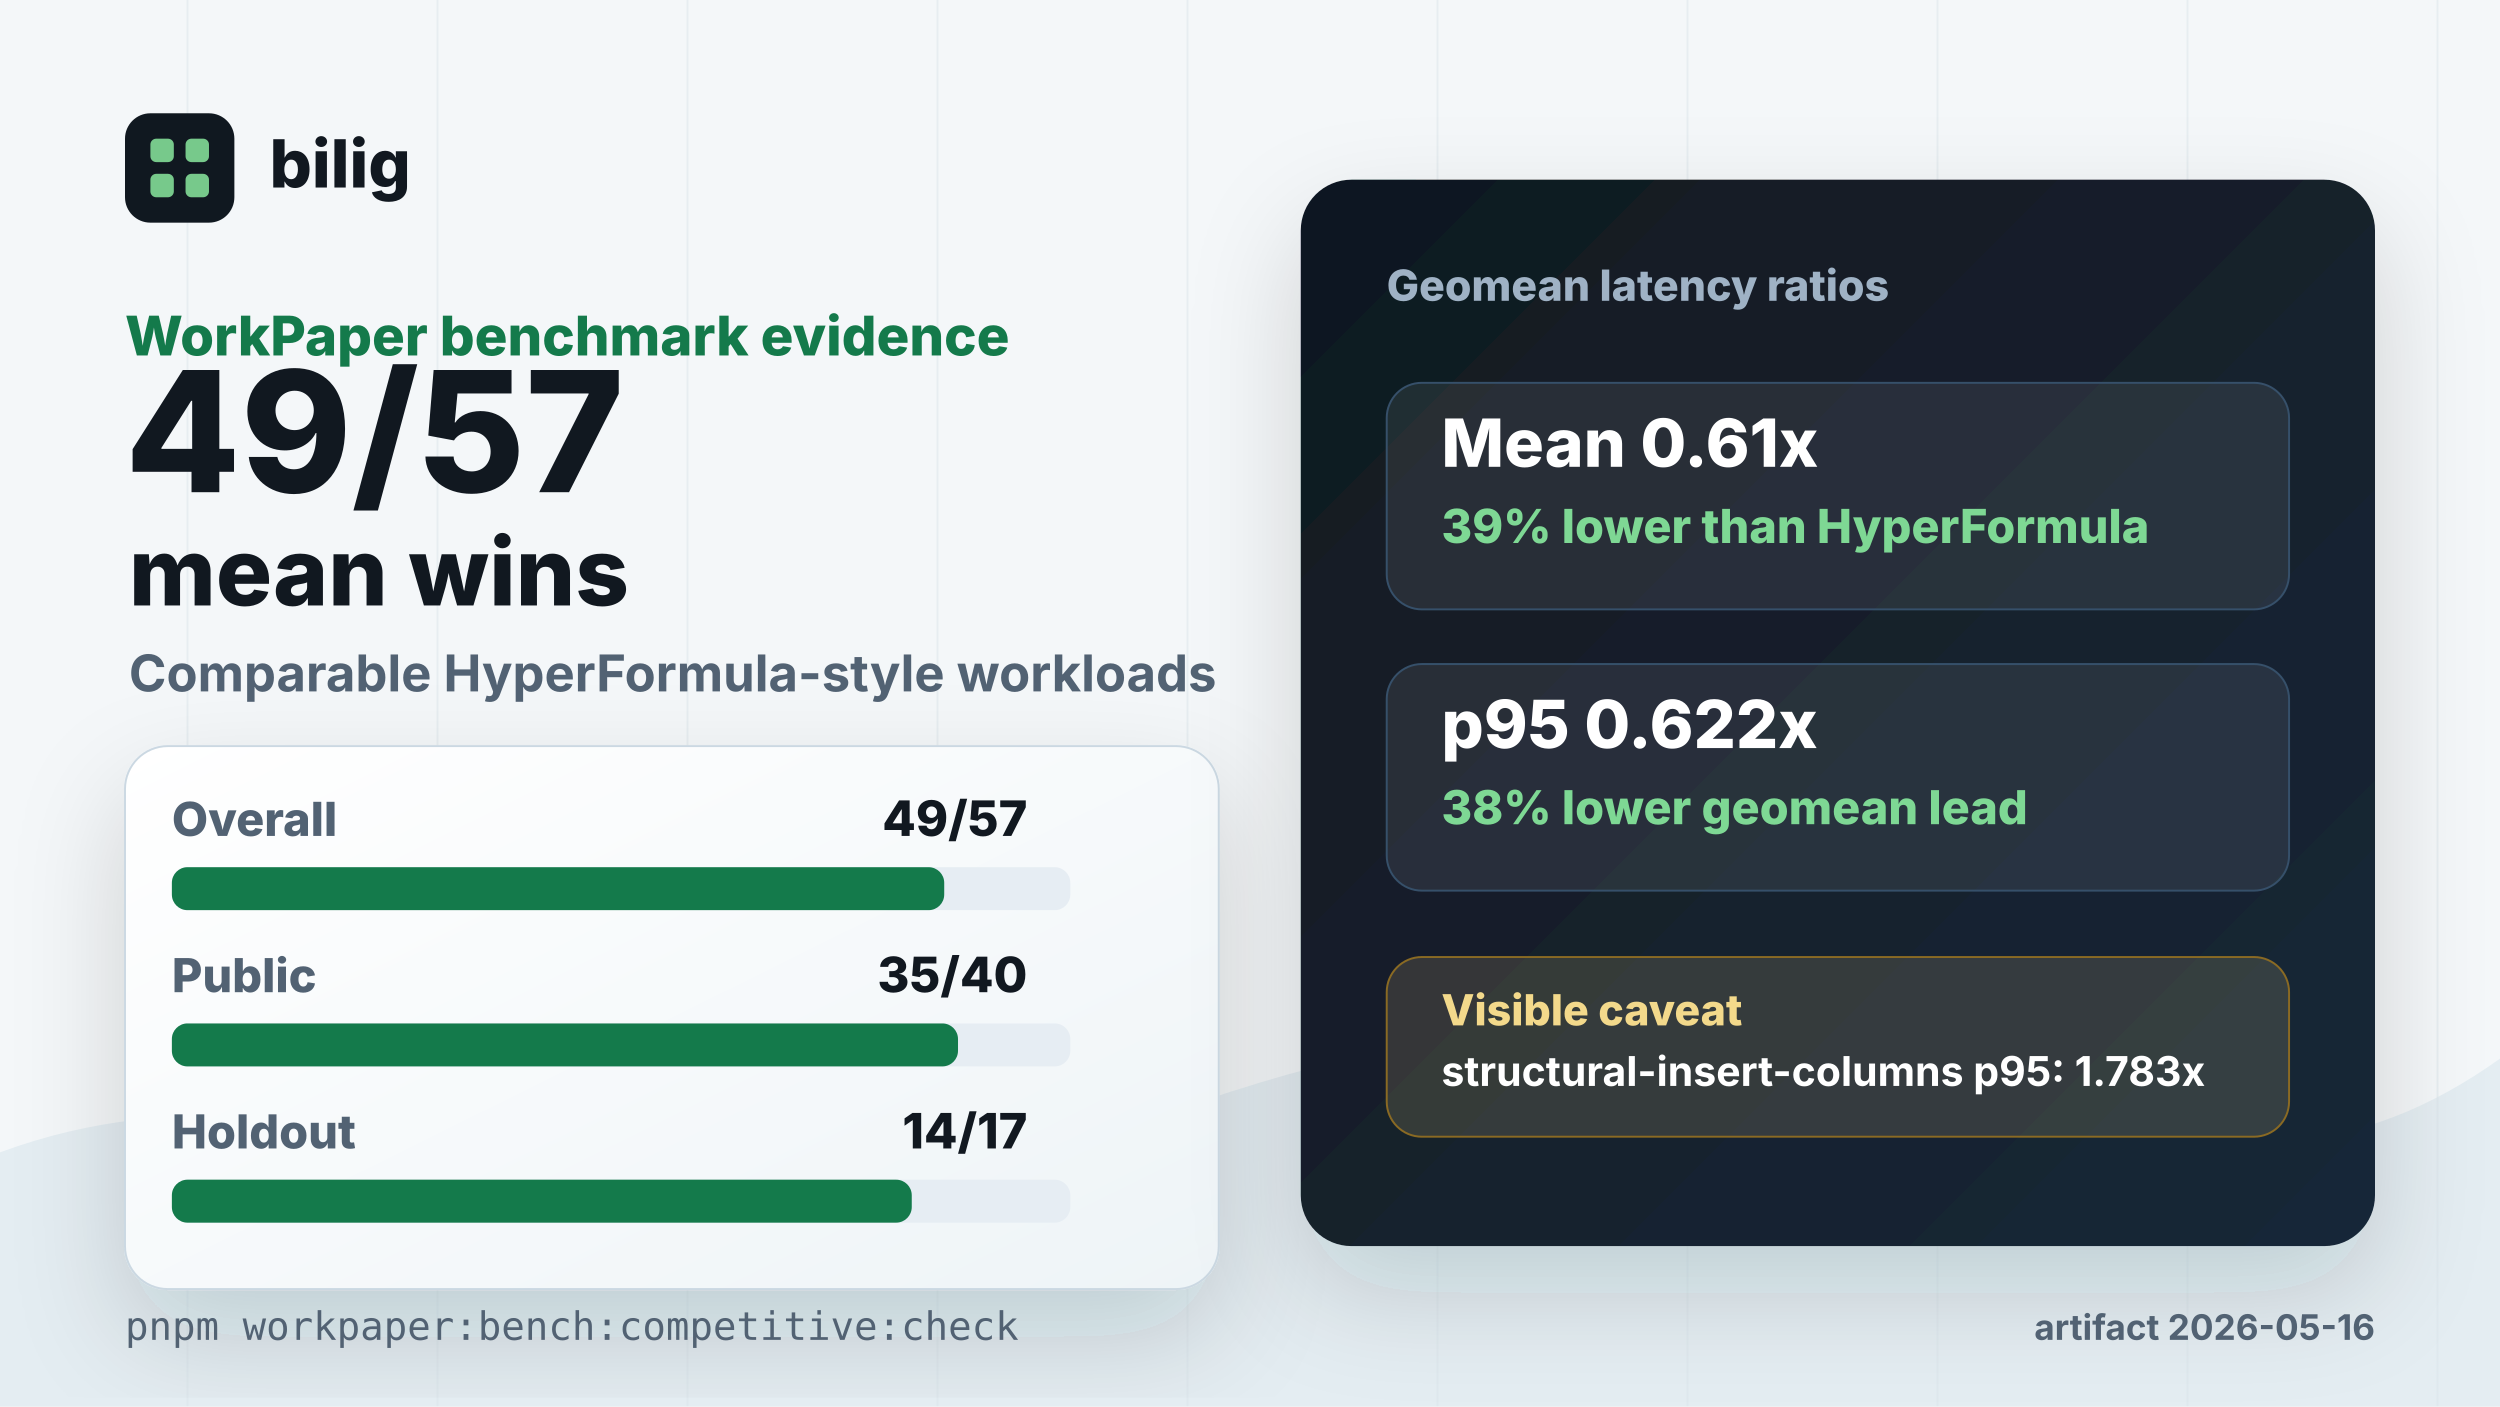
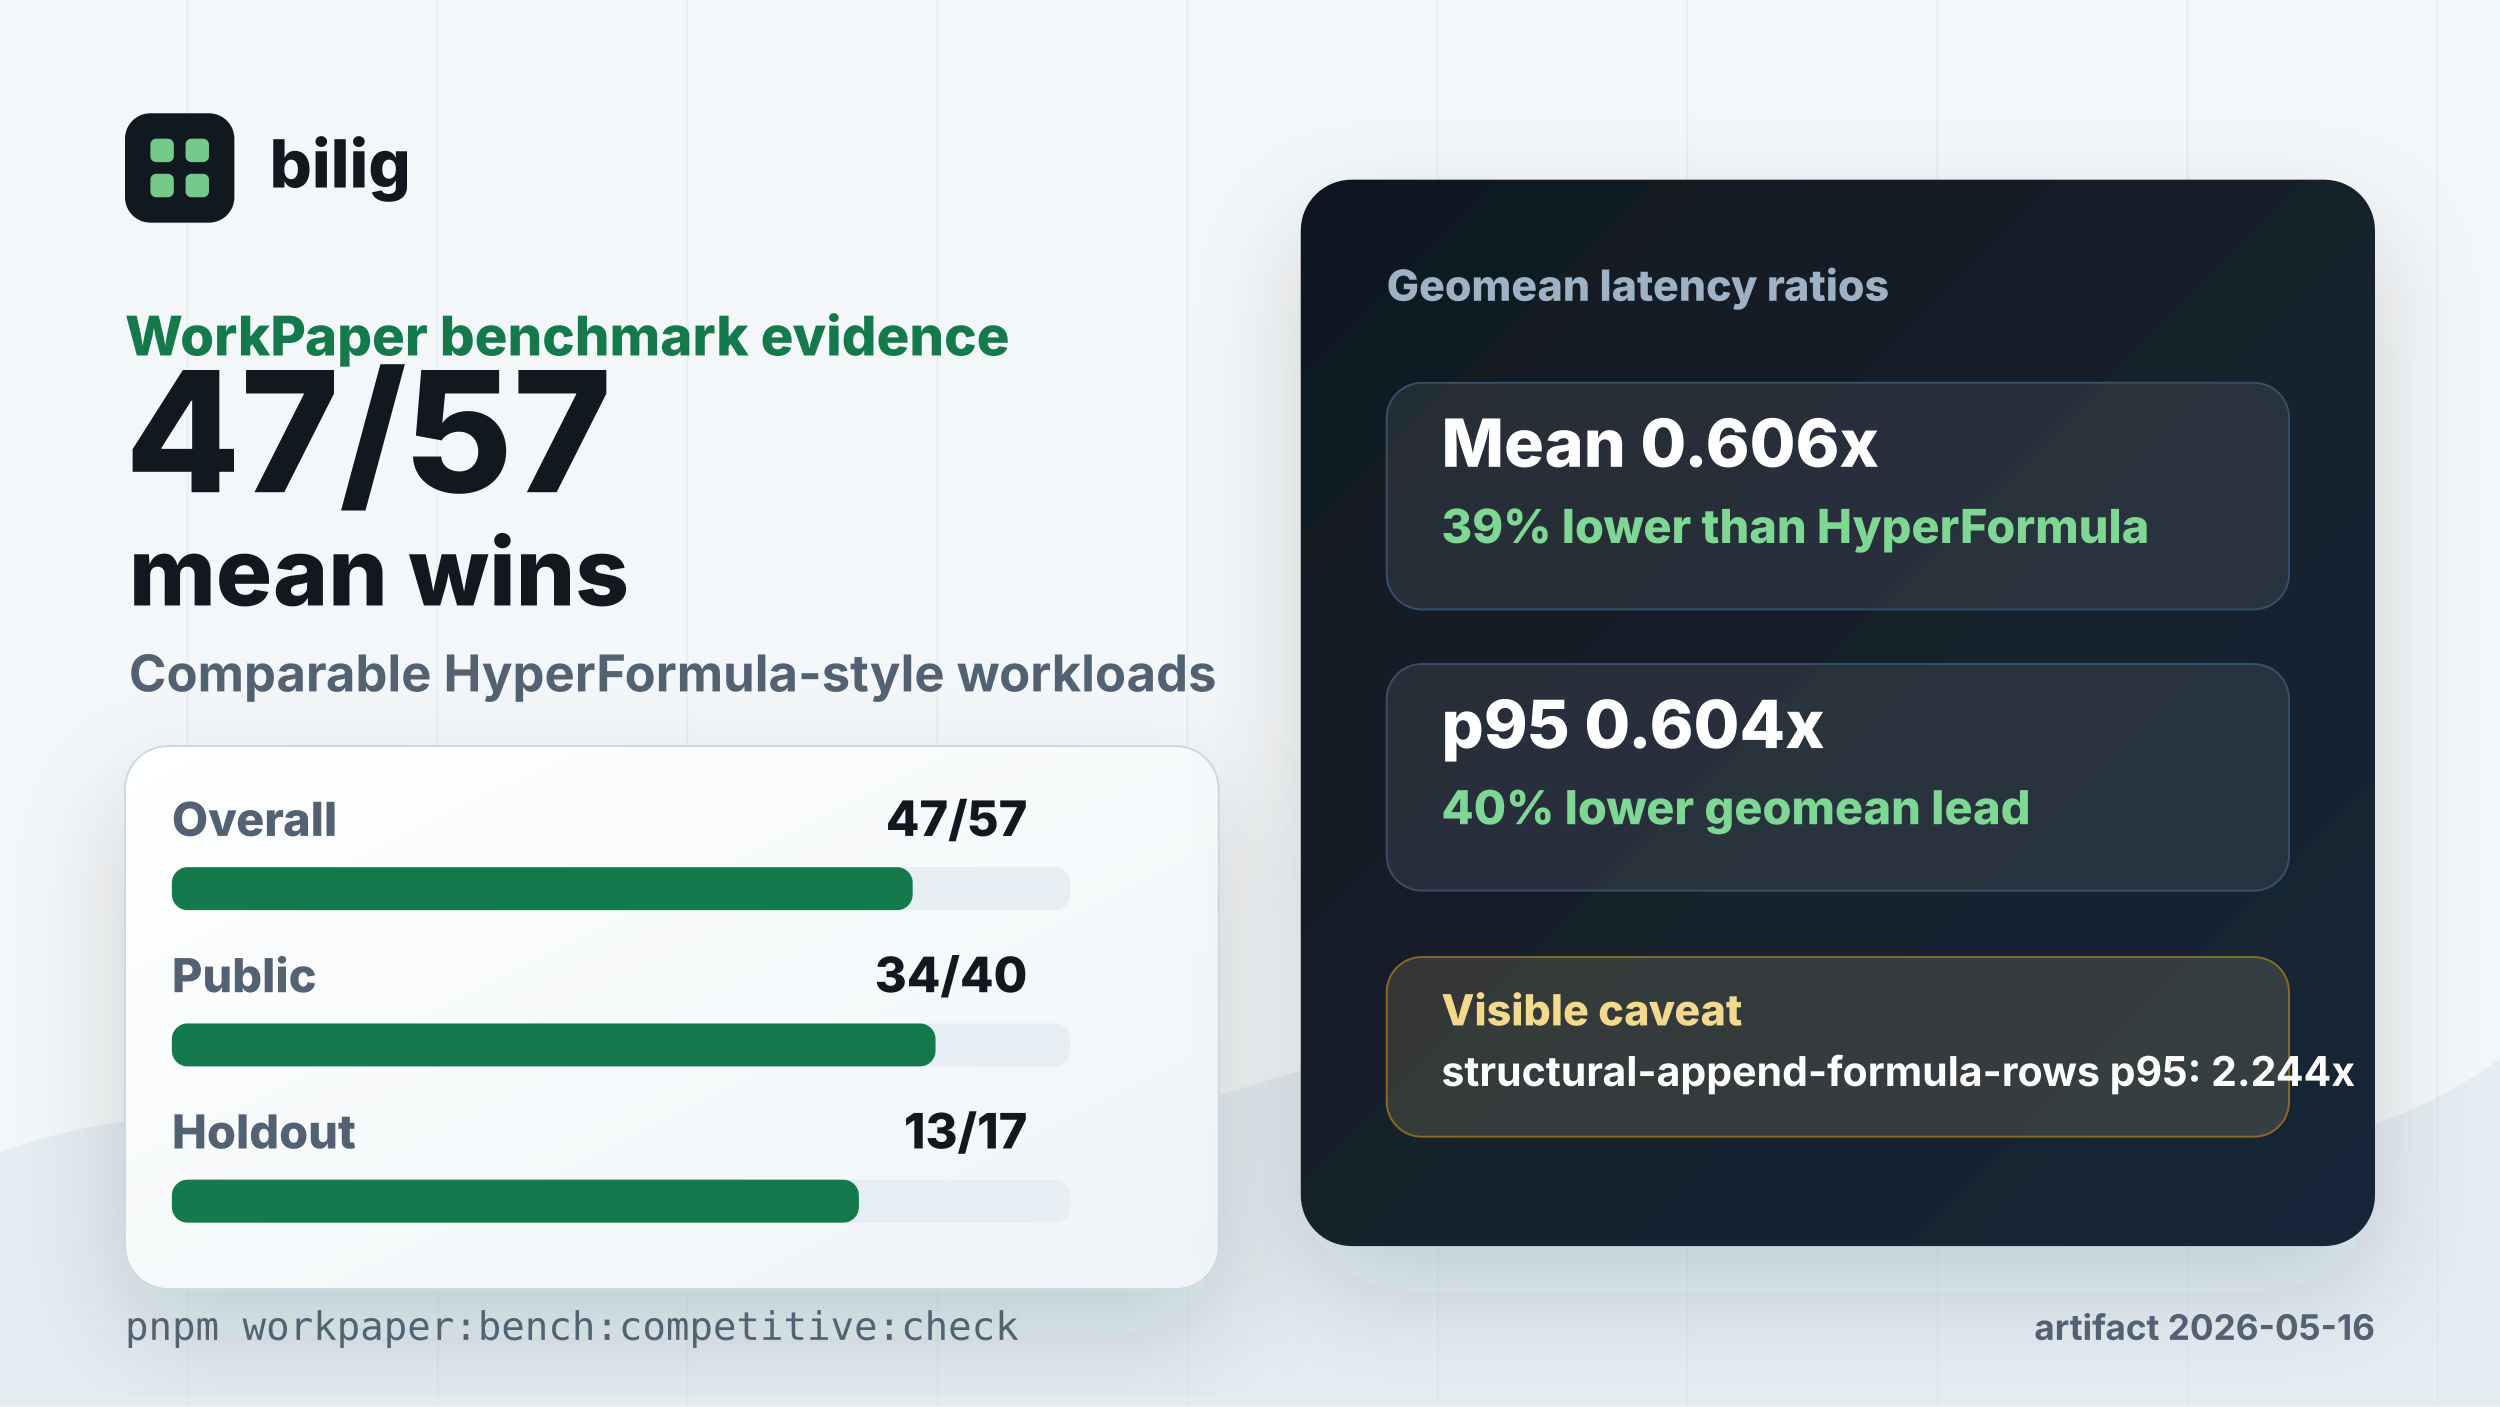
<svg xmlns="http://www.w3.org/2000/svg" width="1280" height="720" viewBox="0 0 1280 720">
  <defs>
    <linearGradient id="panel" x1="0" x2="1" y1="0" y2="1">
      <stop offset="0" stop-color="#ffffff" />
      <stop offset="1" stop-color="#eef4f7" />
    </linearGradient>
    <linearGradient id="dark" x1="0" x2="1" y1="0" y2="1">
      <stop offset="0" stop-color="#101820" />
      <stop offset="1" stop-color="#192838" />
    </linearGradient>
    <filter id="shadow" x="-20%" y="-20%" width="140%" height="140%">
      <feDropShadow dx="0" dy="24" stdDeviation="28" flood-color="#102033" flood-opacity="0.16" />
    </filter>
  </defs>
  <rect width="1280" height="720" fill="#f4f7f9" />
  <path d="M0 590 C190 520 340 674 520 600 C700 526 814 502 1000 560 C1135 602 1210 592 1280 542 L1280 720 L0 720 Z" fill="#e4edf2" />
  <g opacity="0.5" stroke="#d9e3ea" stroke-width="1">
    <path d="M96 0 V720" />
    <path d="M224 0 V720" />
    <path d="M352 0 V720" />
    <path d="M480 0 V720" />
    <path d="M608 0 V720" />
    <path d="M736 0 V720" />
    <path d="M864 0 V720" />
    <path d="M992 0 V720" />
    <path d="M1120 0 V720" />
    <path d="M1248 0 V720" />
  </g>
  <g transform="translate(64 58)">
    <rect x="0" y="0" width="56" height="56" rx="13" fill="#101820" />
    <rect x="13" y="13" width="12" height="12" rx="3" fill="#77c98b" />
    <rect x="31" y="13" width="12" height="12" rx="3" fill="#77c98b" />
    <rect x="13" y="31" width="12" height="12" rx="3" fill="#77c98b" />
    <rect x="31" y="31" width="12" height="12" rx="3" fill="#77c98b" />
    <text x="74" y="38" fill="#111820" font-family="Inter, Arial, Helvetica, sans-serif" font-size="34" font-weight="820">bilig</text>
  </g>
  <text x="64" y="182" fill="#147a4b" font-family="Inter, Arial, Helvetica, sans-serif" font-size="28" font-weight="820">WorkPaper benchmark evidence</text>
-   <text x="64" y="252" fill="#111820" font-family="Inter, Arial, Helvetica, sans-serif" font-size="86" font-weight="830" letter-spacing="0">49/57</text>
+   <text x="64" y="252" fill="#111820" font-family="Inter, Arial, Helvetica, sans-serif" font-size="86" font-weight="830" letter-spacing="0">47/57</text>
  <text x="66" y="310" fill="#111820" font-family="Inter, Arial, Helvetica, sans-serif" font-size="48" font-weight="800" letter-spacing="0">mean wins</text>
  <text x="66" y="354" fill="#526273" font-family="Inter, Arial, Helvetica, sans-serif" font-size="26" font-weight="650">Comparable HyperFormula-style workloads</text>
  <g filter="url(#shadow)">
    <rect x="64" y="382" width="560" height="278" rx="22" fill="url(#panel)" stroke="#cbd8e2" />
  </g>
  <g transform="translate(88 428)">
    <text x="0" y="0" fill="#526273" font-family="Inter, Arial, Helvetica, sans-serif" font-size="24" font-weight="760">Overall</text>
-     <text x="438" y="0" text-anchor="end" fill="#111820" font-family="Inter, Arial, Helvetica, sans-serif" font-size="25" font-weight="820">49/57</text>
+     <text x="438" y="0" text-anchor="end" fill="#111820" font-family="Inter, Arial, Helvetica, sans-serif" font-size="25" font-weight="820">47/57</text>
    <rect x="0" y="16" width="460" height="22" rx="8" fill="#e6edf3" />
-     <rect x="0" y="16" width="395.44" height="22" rx="8" fill="#147a4b" />
+     <rect x="0" y="16" width="379.30" height="22" rx="8" fill="#147a4b" />
  </g>
  <g transform="translate(88 508)">
    <text x="0" y="0" fill="#526273" font-family="Inter, Arial, Helvetica, sans-serif" font-size="24" font-weight="760">Public</text>
-     <text x="438" y="0" text-anchor="end" fill="#111820" font-family="Inter, Arial, Helvetica, sans-serif" font-size="25" font-weight="820">35/40</text>
+     <text x="438" y="0" text-anchor="end" fill="#111820" font-family="Inter, Arial, Helvetica, sans-serif" font-size="25" font-weight="820">34/40</text>
    <rect x="0" y="16" width="460" height="22" rx="8" fill="#e6edf3" />
-     <rect x="0" y="16" width="402.50" height="22" rx="8" fill="#147a4b" />
+     <rect x="0" y="16" width="391.00" height="22" rx="8" fill="#147a4b" />
  </g>
  <g transform="translate(88 588)">
    <text x="0" y="0" fill="#526273" font-family="Inter, Arial, Helvetica, sans-serif" font-size="24" font-weight="760">Holdout</text>
-     <text x="438" y="0" text-anchor="end" fill="#111820" font-family="Inter, Arial, Helvetica, sans-serif" font-size="25" font-weight="820">14/17</text>
+     <text x="438" y="0" text-anchor="end" fill="#111820" font-family="Inter, Arial, Helvetica, sans-serif" font-size="25" font-weight="820">13/17</text>
    <rect x="0" y="16" width="460" height="22" rx="8" fill="#e6edf3" />
-     <rect x="0" y="16" width="378.82" height="22" rx="8" fill="#147a4b" />
+     <rect x="0" y="16" width="351.76" height="22" rx="8" fill="#147a4b" />
  </g>
  <g filter="url(#shadow)">
    <rect x="666" y="92" width="550" height="546" rx="26" fill="url(#dark)" />
  </g>
  <text x="710" y="154" fill="#9fb2c5" font-family="Inter, Arial, Helvetica, sans-serif" font-size="22" font-weight="760">Geomean latency ratios</text>
  <g transform="translate(710 196)">
    <rect x="0" y="0" width="462" height="116" rx="18" fill="#ffffff" fill-opacity="0.08" stroke="#36506a" />
-     <text x="28" y="43" fill="#ffffff" font-family="Inter, Arial, Helvetica, sans-serif" font-size="34" font-weight="840">Mean 0.61x</text>
+     <text x="28" y="43" fill="#ffffff" font-family="Inter, Arial, Helvetica, sans-serif" font-size="34" font-weight="840">Mean 0.606x</text>
    <text x="28" y="82" fill="#7ed894" font-family="Inter, Arial, Helvetica, sans-serif" font-size="24" font-weight="780">39% lower than HyperFormula</text>
  </g>
  <g transform="translate(710 340)">
    <rect x="0" y="0" width="462" height="116" rx="18" fill="#ffffff" fill-opacity="0.08" stroke="#36506a" />
-     <text x="28" y="43" fill="#ffffff" font-family="Inter, Arial, Helvetica, sans-serif" font-size="34" font-weight="840">p95 0.622x</text>
-     <text x="28" y="82" fill="#7ed894" font-family="Inter, Arial, Helvetica, sans-serif" font-size="24" font-weight="780">38% lower geomean lead</text>
+     <text x="28" y="43" fill="#ffffff" font-family="Inter, Arial, Helvetica, sans-serif" font-size="34" font-weight="840">p95 0.604x</text>
+     <text x="28" y="82" fill="#7ed894" font-family="Inter, Arial, Helvetica, sans-serif" font-size="24" font-weight="780">40% lower geomean lead</text>
  </g>
  <g transform="translate(710 490)">
    <rect x="0" y="0" width="462" height="92" rx="18" fill="#f4d991" fill-opacity="0.14" stroke="#8a6a23" />
    <text x="28" y="35" fill="#f3d98b" font-family="Inter, Arial, Helvetica, sans-serif" font-size="22" font-weight="820">Visible caveat</text>
-     <text x="28" y="66" fill="#ffffff" font-family="Inter, Arial, Helvetica, sans-serif" font-size="21" font-weight="650">structural-insert-columns p95: 1.783x</text>
+     <text x="28" y="66" fill="#ffffff" font-family="Inter, Arial, Helvetica, sans-serif" font-size="21" font-weight="650">structural-append-formula-rows p95: 2.244x</text>
  </g>
  <text x="64" y="686" fill="#526273" font-family="SFMono-Regular, Menlo, Consolas, monospace" font-size="20">pnpm workpaper:bench:competitive:check</text>
  <text x="1216" y="686" text-anchor="end" fill="#526273" font-family="Inter, Arial, Helvetica, sans-serif" font-size="18" font-weight="650">artifact 2026-05-16</text>
</svg>
